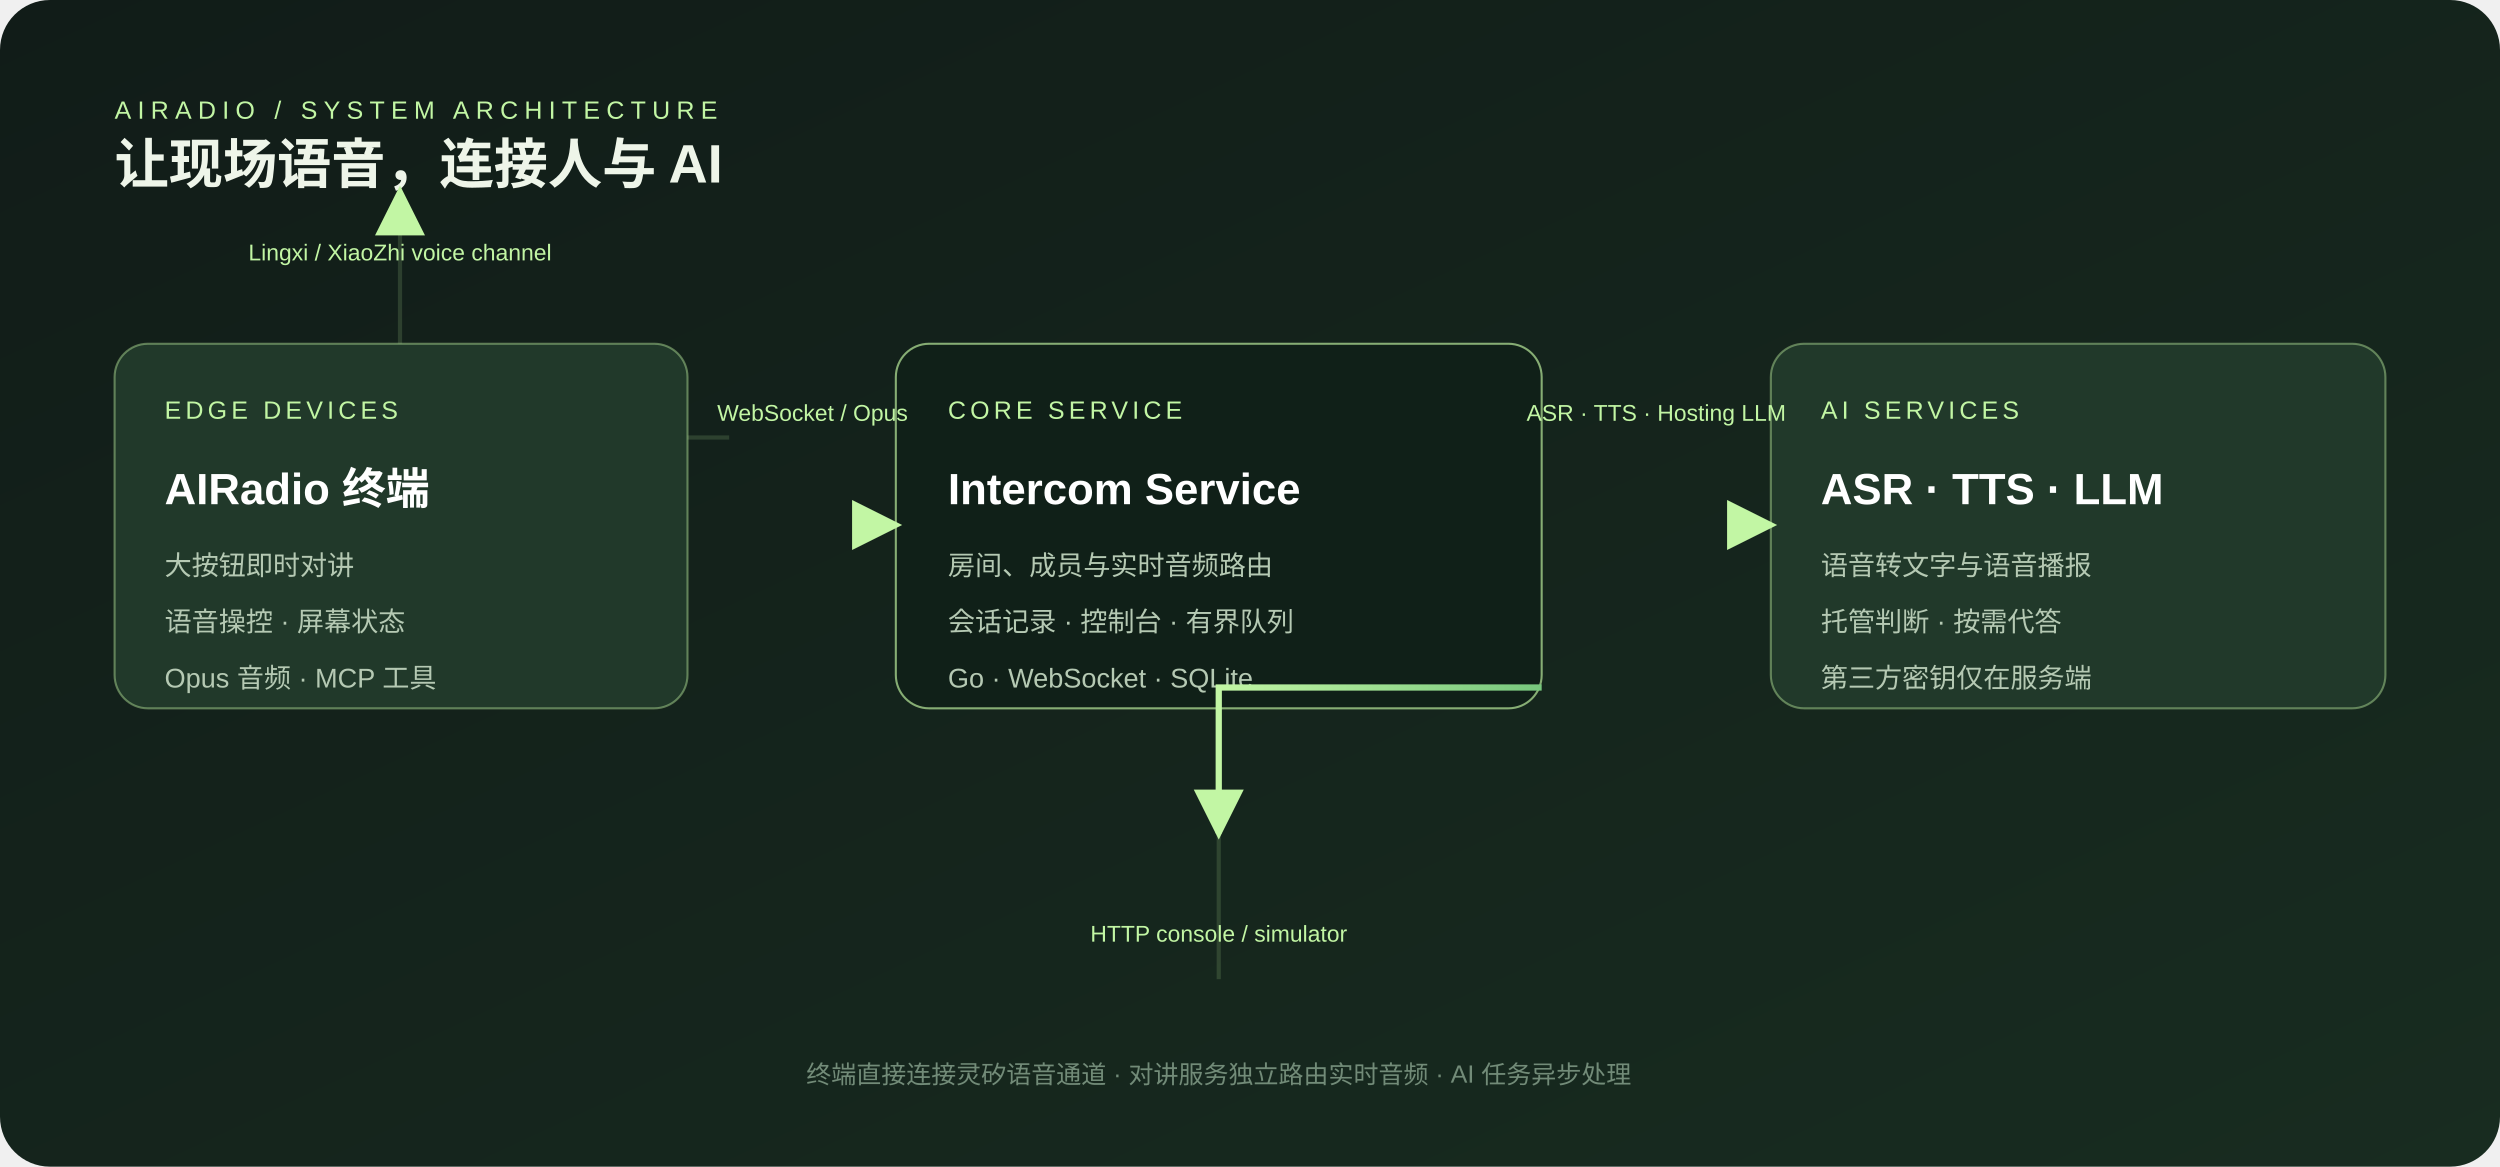
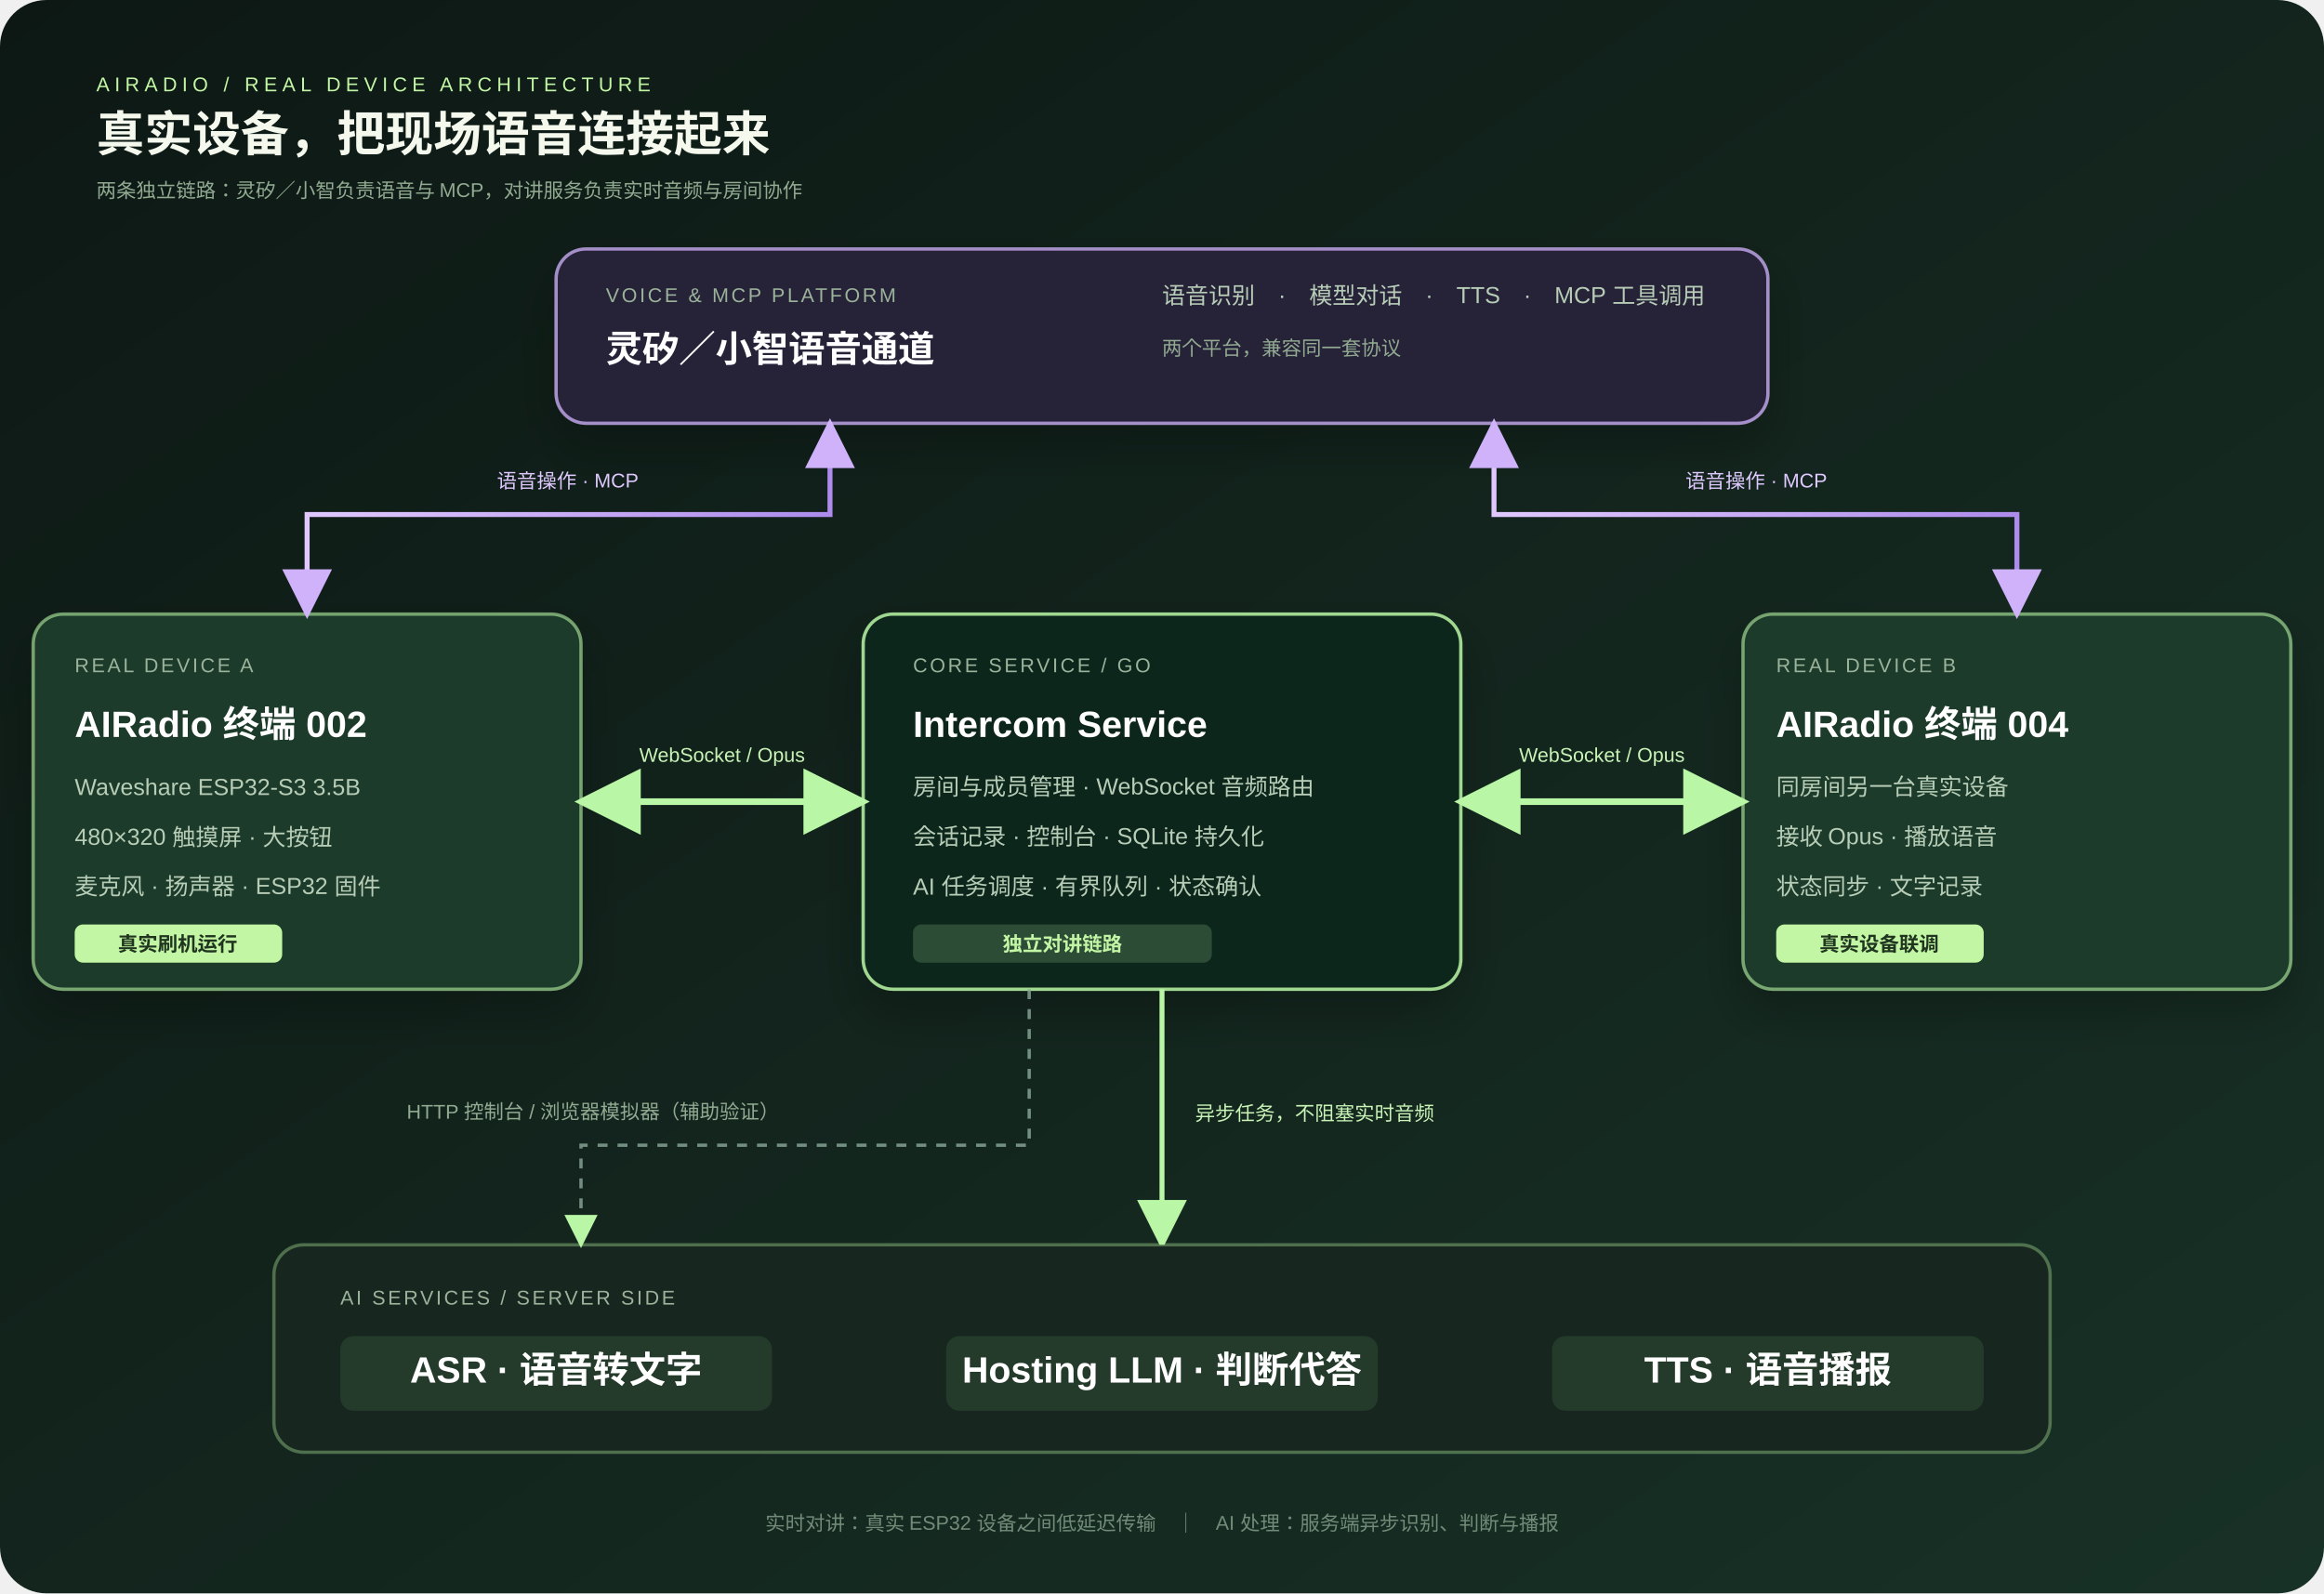
- <svg xmlns="http://www.w3.org/2000/svg" viewBox="0 0 1200 560" role="img" aria-labelledby="title desc">
+ <svg xmlns="http://www.w3.org/2000/svg" viewBox="0 0 1400 960" role="img" aria-labelledby="title desc">
  <defs>
    <linearGradient id="bg" x2="1" y2="1">
-       <stop stop-color="#111c18" />
-       <stop offset="1" stop-color="#182c20" />
+       <stop stop-color="#0d1814" />
+       <stop offset="1" stop-color="#183126" />
    </linearGradient>
-     <linearGradient id="mint">
-       <stop stop-color="#c2f6a4" />
-       <stop offset="1" stop-color="#77c77d" />
+     <linearGradient id="mint" x1="0" x2="1">
+       <stop stop-color="#d3ffb8" />
+       <stop offset="1" stop-color="#83d986" />
    </linearGradient>
-     <filter id="glow">
-       <feGaussianBlur stdDeviation="5" result="b" />
-       <feMerge>
-         <feMergeNode in="b" />
-         <feMergeNode in="SourceGraphic" />
-       </feMerge>
+     <linearGradient id="violet" x1="0" x2="1">
+       <stop stop-color="#e0c8ff" />
+       <stop offset="1" stop-color="#ad8cec" />
+     </linearGradient>
+     <filter id="shadow" x="-20%" y="-20%" width="140%" height="150%">
+       <feDropShadow dx="0" dy="14" stdDeviation="14" flood-color="#000" flood-opacity=".24" />
    </filter>
+     <marker id="arrowMint" markerWidth="10" markerHeight="10" refX="9" refY="5" orient="auto">
+       <path d="M0 0 10 5 0 10Z" fill="#b9f6a5" />
+     </marker>
+     <marker id="arrowMintStart" markerWidth="10" markerHeight="10" refX="1" refY="5" orient="auto">
+       <path d="M10 0 0 5 10 10Z" fill="#b9f6a5" />
+     </marker>
+     <marker id="arrowViolet" markerWidth="10" markerHeight="10" refX="9" refY="5" orient="auto">
+       <path d="M0 0 10 5 0 10Z" fill="#d0b2fb" />
+     </marker>
+     <marker id="arrowVioletStart" markerWidth="10" markerHeight="10" refX="1" refY="5" orient="auto">
+       <path d="M10 0 0 5 10 10Z" fill="#d0b2fb" />
+     </marker>
+     <style>
+   .sans{font-family:Arial,'Noto Sans SC','PingFang SC',sans-serif}.eyebrow{font-size:12px;letter-spacing:3px;fill:#c2f6a4}.title{font-size:29px;font-weight:700;fill:#f4f8ed}.label{font-size:12px;letter-spacing:1.5px;fill:#9bb39b}.name{font-size:22px;font-weight:700;fill:#fff}.copy{font-size:14px;fill:#b7cdb7}.small{font-size:12px;fill:#91aa91}.tag{font-size:12px;font-weight:600}.lineLabel{font-size:12px;fill:#c9f4b6}.lineLabelV{font-size:12px;fill:#dfc9ff}.foot{font-size:12px;fill:#728b78}
+  </style>
  </defs>
-   <rect width="1200" height="560" rx="24" fill="url(#bg)" />
-   <g fill="none" stroke="#b8e99b" stroke-opacity=".16" stroke-width="2">
-     <path d="M120 210h230M850 210h230M192 88v77M585 370v100" />
-   </g>
-   <g font-family="Arial,'Noto Sans SC',sans-serif">
-     <text x="55" y="57" fill="#c2f6a4" font-size="12" letter-spacing="3">AIRADIO / SYSTEM ARCHITECTURE</text>
-     <text x="55" y="88" fill="#eef5e9" font-size="26" font-weight="700">让现场语音，连接人与 AI</text>
-     <g transform="translate(55 165)">
-       <rect width="275" height="175" rx="16" fill="#21392a" stroke="#b8e99b" stroke-opacity=".45" />
-       <text x="24" y="36" fill="#c2f6a4" font-size="12" letter-spacing="2">EDGE DEVICES</text>
-       <text x="24" y="77" fill="#fff" font-size="21" font-weight="700">AIRadio 终端</text>
-       <text x="24" y="111" fill="#b5c9b3" font-size="13">大按钮即时对讲</text>
-       <text x="24" y="138" fill="#b5c9b3" font-size="13">语音操控 · 屏幕状态</text>
-       <text x="24" y="165" fill="#b5c9b3" font-size="13">Opus 音频 · MCP 工具</text>
+   <rect width="1400" height="960" rx="28" fill="url(#bg)" />
+   <g class="sans">
+     <text x="58" y="55" class="eyebrow">AIRADIO / REAL DEVICE ARCHITECTURE</text>
+     <text x="58" y="91" class="title">真实设备，把现场语音连接起来</text>
+     <text x="58" y="119" class="small">两条独立链路：灵矽／小智负责语音与 MCP，对讲服务负责实时音频与房间协作</text>
+     <rect x="335" y="150" width="730" height="105" rx="18" fill="#272039" stroke="#d0b2fb" stroke-opacity=".75" stroke-width="2" filter="url(#shadow)" />
+     <text x="365" y="182" class="label" fill="#dbc5ff">VOICE &amp; MCP PLATFORM</text>
+     <text x="365" y="218" class="name">灵矽／小智语音通道</text>
+     <text x="700" y="183" class="copy">语音识别　·　模型对话　·　TTS　·　MCP 工具调用</text>
+     <text x="700" y="214" class="small">两个平台，兼容同一套协议</text>
+     <g transform="translate(0 65)">
+       <g filter="url(#shadow)">
+         <rect x="20" y="305" width="330" height="226" rx="18" fill="#1e3a2a" stroke="#b9f6a5" stroke-opacity=".58" stroke-width="2" />
+         <rect x="1050" y="305" width="330" height="226" rx="18" fill="#1e3a2a" stroke="#b9f6a5" stroke-opacity=".58" stroke-width="2" />
+       </g>
+       <g class="sans">
+         <text x="45" y="340" class="label">REAL DEVICE A</text>
+         <text x="45" y="379" class="name">AIRadio 终端 002</text>
+         <text x="45" y="414" class="copy">Waveshare ESP32-S3 3.5B</text>
+         <text x="45" y="444" class="copy">480×320 触摸屏 · 大按钮</text>
+         <text x="45" y="474" class="copy">麦克风 · 扬声器 · ESP32 固件</text>
+         <rect x="45" y="492" width="125" height="23" rx="5" fill="#c2f6a4" />
+         <text x="107" y="508" text-anchor="middle" class="tag" fill="#20351f">真实刷机运行</text>
+         <text x="1070" y="340" class="label">REAL DEVICE B</text>
+         <text x="1070" y="379" class="name">AIRadio 终端 004</text>
+         <text x="1070" y="414" class="copy">同房间另一台真实设备</text>
+         <text x="1070" y="444" class="copy">接收 Opus · 播放语音</text>
+         <text x="1070" y="474" class="copy">状态同步 · 文字记录</text>
+         <rect x="1070" y="492" width="125" height="23" rx="5" fill="#c2f6a4" />
+         <text x="1132" y="508" text-anchor="middle" class="tag" fill="#20351f">真实设备联调</text>
+       </g>
+       <rect x="520" y="305" width="360" height="226" rx="18" fill="#10251b" stroke="#b9f6a5" stroke-opacity=".85" stroke-width="2" filter="url(#shadow)" />
+       <text x="550" y="340" class="label">CORE SERVICE / GO</text>
+       <text x="550" y="379" class="name">Intercom Service</text>
+       <text x="550" y="414" class="copy">房间与成员管理 · WebSocket 音频路由</text>
+       <text x="550" y="444" class="copy">会话记录 · 控制台 · SQLite 持久化</text>
+       <text x="550" y="474" class="copy">AI 任务调度 · 有界队列 · 状态确认</text>
+       <rect x="550" y="492" width="180" height="23" rx="5" fill="#2c4c36" />
+       <text x="640" y="508" text-anchor="middle" class="tag" fill="#c2f6a4">独立对讲链路</text>
    </g>
-     <g transform="translate(430 165)">
-       <rect width="310" height="175" rx="16" fill="#102018" stroke="#b8e99b" stroke-opacity=".7" />
-       <text x="25" y="36" fill="#c2f6a4" font-size="12" letter-spacing="2">CORE SERVICE</text>
-       <text x="25" y="77" fill="#fff" font-size="21" font-weight="700">Intercom Service</text>
-       <text x="25" y="111" fill="#b5c9b3" font-size="13">房间、成员与实时音频路由</text>
-       <text x="25" y="138" fill="#b5c9b3" font-size="13">会话记录 · 控制台 · 有界队列</text>
-       <text x="25" y="165" fill="#b5c9b3" font-size="13">Go · WebSocket · SQLite</text>
+     <path d="M185 370V310H500V255" fill="none" stroke="url(#violet)" stroke-width="3" marker-start="url(#arrowVioletStart)" marker-end="url(#arrowViolet)" />
+     <path d="M1215 370V310H900V255" fill="none" stroke="url(#violet)" stroke-width="3" marker-start="url(#arrowVioletStart)" marker-end="url(#arrowViolet)" />
+     <text x="342" y="294" text-anchor="middle" class="lineLabelV sans">语音操作 · MCP</text>
+     <text x="1058" y="294" text-anchor="middle" class="lineLabelV sans">语音操作 · MCP</text>
+     <path d="M350 483H520" fill="none" stroke="#b9f6a5" stroke-width="4" marker-start="url(#arrowMintStart)" marker-end="url(#arrowMint)" />
+     <path d="M1050 483H880" fill="none" stroke="#b9f6a5" stroke-width="4" marker-start="url(#arrowMintStart)" marker-end="url(#arrowMint)" />
+     <text x="435" y="459" text-anchor="middle" class="lineLabel sans">WebSocket / Opus</text>
+     <text x="965" y="459" text-anchor="middle" class="lineLabel sans">WebSocket / Opus</text>
+     <path d="M700 596V750" fill="none" stroke="#b9f6a5" stroke-width="3" marker-end="url(#arrowMint)" />
+     <text x="720" y="675" class="lineLabel sans">异步任务，不阻塞实时音频</text>
+     <g transform="translate(0 140)">
+       <rect x="165" y="610" width="1070" height="125" rx="18" fill="#17271f" stroke="#b9f6a5" stroke-opacity=".35" stroke-width="2" />
+       <text x="205" y="646" class="label">AI SERVICES / SERVER SIDE</text>
+       <g>
+         <rect x="205" y="665" width="260" height="45" rx="8" fill="#243b2b" />
+         <text x="335" y="693" text-anchor="middle" class="name" font-size="17">ASR · 语音转文字</text>
+         <rect x="570" y="665" width="260" height="45" rx="8" fill="#243b2b" />
+         <text x="700" y="693" text-anchor="middle" class="name" font-size="17">Hosting LLM · 判断代答</text>
+         <rect x="935" y="665" width="260" height="45" rx="8" fill="#243b2b" />
+         <text x="1065" y="693" text-anchor="middle" class="name" font-size="17">TTS · 语音播报</text>
+       </g>
    </g>
-     <g transform="translate(850 165)">
-       <rect width="295" height="175" rx="16" fill="#21392a" stroke="#b8e99b" stroke-opacity=".45" />
-       <text x="24" y="36" fill="#c2f6a4" font-size="12" letter-spacing="2">AI SERVICES</text>
-       <text x="24" y="77" fill="#fff" font-size="21" font-weight="700">ASR · TTS · LLM</text>
-       <text x="24" y="111" fill="#b5c9b3" font-size="13">语音转文字与语音播报</text>
-       <text x="24" y="138" fill="#b5c9b3" font-size="13">托管判断 · 按需代答</text>
-       <text x="24" y="165" fill="#b5c9b3" font-size="13">第三方密钥仅在服务端</text>
-     </g>
-     <g fill="#c2f6a4" font-size="11" text-anchor="middle">
-       <text x="390" y="202">WebSocket / Opus</text>
-       <text x="795" y="202">ASR · TTS · Hosting LLM</text>
-       <text x="192" y="125">Lingxi / XiaoZhi voice channel</text>
-       <text x="585" y="452">HTTP console / simulator</text>
-     </g>
-     <g stroke="url(#mint)" stroke-width="3" fill="none" marker-end="url(#arrow)">
-       <path d="M330 252h100" />
-       <path d="M740 252h110" />
-       <path d="M192 165V92" />
-       <path d="M740 330h-155v70" />
-     </g>
-     <defs>
-       <marker id="arrow" markerWidth="8" markerHeight="8" refX="7" refY="4" orient="auto">
-         <path d="M0 0l8 4-8 4z" fill="#c2f6a4" />
-       </marker>
-     </defs>
-     <text x="585" y="520" text-anchor="middle" fill="#728b78" font-size="12">终端直接连接灵矽语音通道 · 对讲服务独立路由实时音频 · AI 任务异步处理</text>
+     <path d="M620 596V690H350V750" fill="none" stroke="#8ba99a" stroke-opacity=".8" stroke-width="2" stroke-dasharray="6 6" marker-end="url(#arrowMint)" />
+     <text x="245" y="674" class="small sans">HTTP 控制台 / 浏览器模拟器（辅助验证）</text>
+     <text x="700" y="922" text-anchor="middle" class="foot sans">实时对讲：真实 ESP32 设备之间低延迟传输　｜　AI 处理：服务端异步识别、判断与播报</text>
  </g>
</svg>
